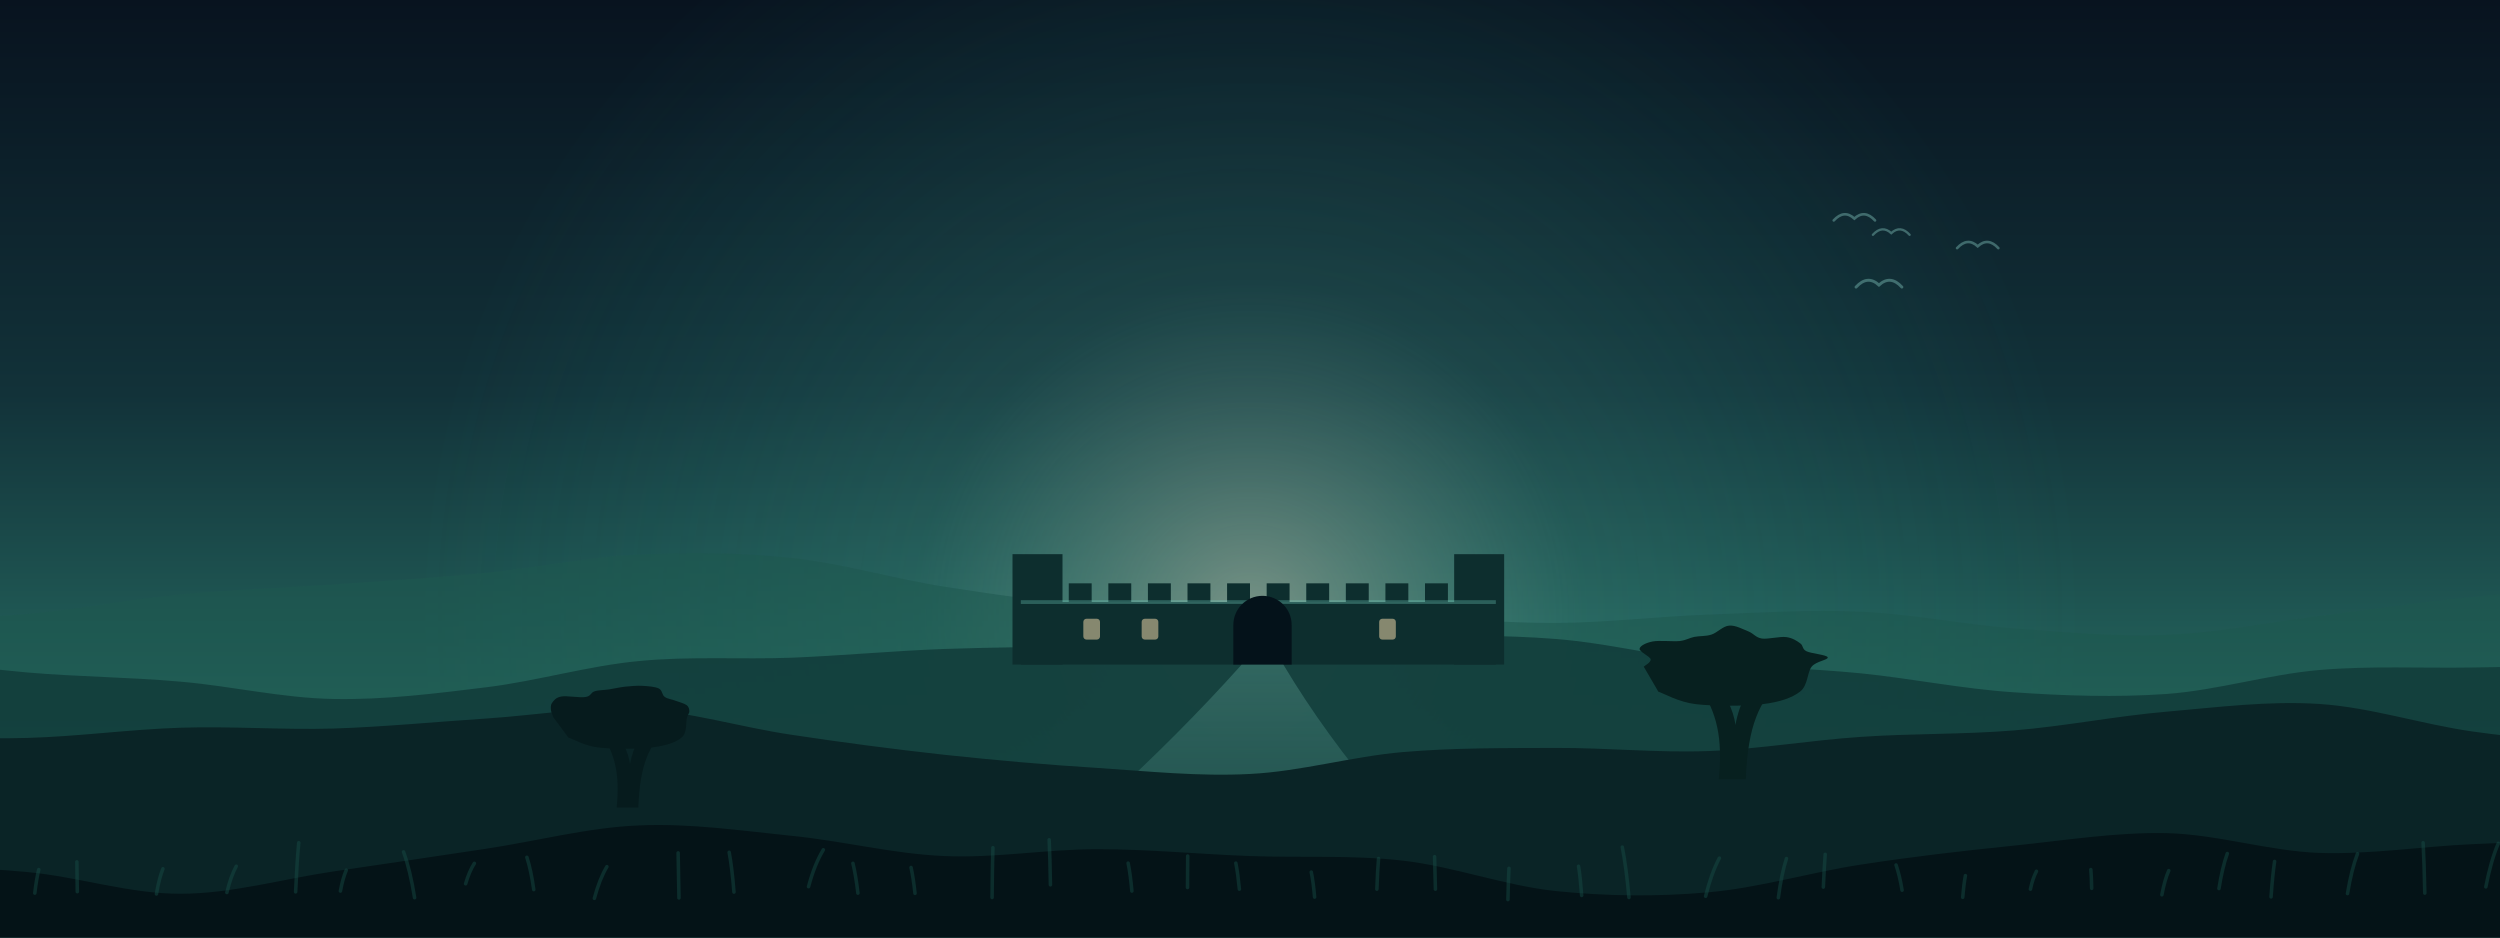
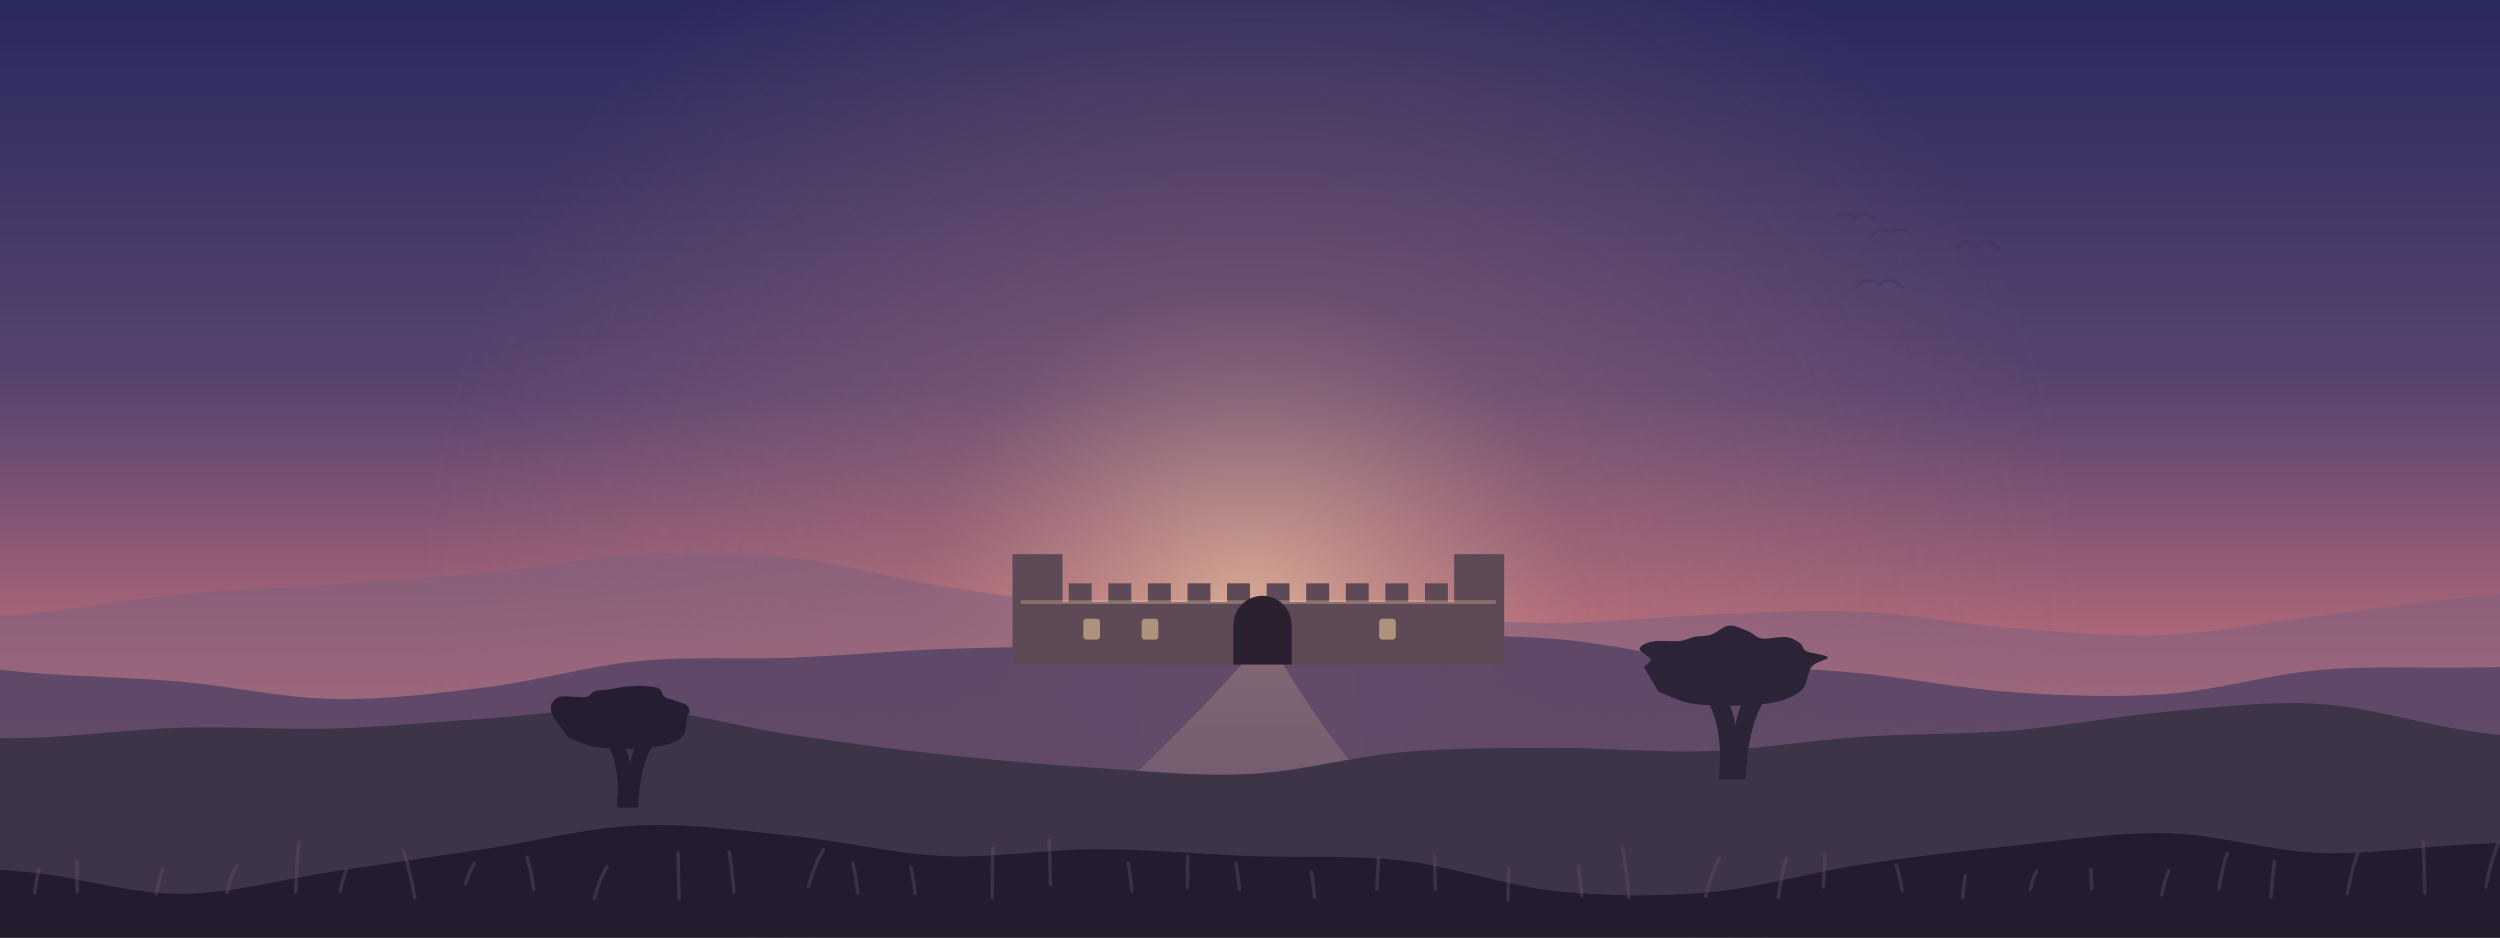
<svg xmlns="http://www.w3.org/2000/svg" viewBox="0 0 1200 450" width="1200" height="450" preserveAspectRatio="xMidYMid slice">
  <defs>
    <linearGradient id="g1" x1="0" y1="0" x2="0" y2="450" gradientUnits="userSpaceOnUse">
-       <stop offset="0" stop-color="#08131F" />
-       <stop offset="0.42" stop-color="#123239" />
-       <stop offset="0.75" stop-color="#24655D" />
-       <stop offset="1" stop-color="#5AA48C" />
+       <stop offset="0" stop-color="#2A2A5E" />
+       <stop offset="0.42" stop-color="#5A4470" />
+       <stop offset="0.75" stop-color="#C2707A" />
+       <stop offset="1" stop-color="#F5B172" />
    </linearGradient>
    <radialGradient id="g2" cx="600" cy="296" r="400" gradientUnits="userSpaceOnUse">
-       <stop offset="0" stop-color="#FFEFD4" stop-opacity="0.4" />
-       <stop offset="0.4" stop-color="#5FCDB4" stop-opacity="0.14" />
-       <stop offset="1" stop-color="#2DD4BF" stop-opacity="0" />
+       <stop offset="0" stop-color="#FFDCA8" stop-opacity="0.6" />
+       <stop offset="0.4" stop-color="#D08A80" stop-opacity="0.22" />
+       <stop offset="1" stop-color="#D08A80" stop-opacity="0" />
    </radialGradient>
    <linearGradient id="g3" x1="0" y1="319" x2="0" y2="450" gradientUnits="userSpaceOnUse">
-       <stop offset="0" stop-color="#8FE4D2" stop-opacity="0.22" />
-       <stop offset="1" stop-color="#8FE4D2" stop-opacity="0.02" />
+       <stop offset="0" stop-color="#F0C89A" stop-opacity="0.22" />
+       <stop offset="1" stop-color="#F0C89A" stop-opacity="0.02" />
    </linearGradient>
  </defs>
  <rect width="1200" height="450" fill="url(#g1)" />
  <rect width="1200" height="450" fill="url(#g2)" />
-   <g fill="none" stroke="#9AE6DA" stroke-width="1.4" stroke-linecap="round" opacity="0.35">
+   <g fill="none" stroke="#3E3050" stroke-width="1.4" stroke-linecap="round" opacity="0.35">
    <path transform="translate(890.1 105.8) scale(0.9)" d="M-11 0q5.5 -6 11 -1q5.5 -5 11 1" />
    <path transform="translate(901.9 137.8) scale(1)" d="M-11 0q5.5 -6 11 -1q5.5 -5 11 1" />
    <path transform="translate(907.8 112.7) scale(0.8)" d="M-11 0q5.5 -6 11 -1q5.5 -5 11 1" />
    <path transform="translate(949.3 119.1) scale(0.9)" d="M-11 0q5.5 -6 11 -1q5.5 -5 11 1" />
  </g>
-   <path d="M-60 298.2C-47.8 297.6 -11.1 296.8 13.3 294.6C37.8 292.5 62.2 287.6 86.7 285.3C111.1 282.9 135.6 282.2 160 280.5C184.4 278.8 208.9 277.3 233.3 274.9C257.8 272.5 282.2 267.3 306.7 266.1C331.1 264.9 355.6 265.2 380 267.8C404.4 270.4 428.9 277.8 453.3 281.6C477.8 285.4 502.2 289 526.7 290.7C551.1 292.4 575.6 291 600 291.8C624.4 292.6 648.9 294.4 673.3 295.6C697.8 296.8 722.2 299.1 746.7 299C771.1 298.9 795.6 295.9 820 295C844.4 294.1 868.9 292.5 893.3 293.6C917.8 294.7 942.2 299.7 966.7 301.6C991.1 303.4 1015.6 305.7 1040 304.7C1064.4 303.7 1088.9 298.7 1113.3 295.6C1137.8 292.6 1162.2 288.9 1186.7 286.5C1211.1 284 1247.8 281.9 1260 281L1260 490L-60 490Z" fill="#1E574F" opacity="0.55" />
-   <path d="M-60 314.5C-47.8 315.9 -11.1 320.6 13.3 322.8C37.8 324.9 62.2 325 86.7 327.2C111.1 329.3 135.6 335.1 160 335.5C184.4 336 208.9 332.9 233.3 329.9C257.8 326.9 282.2 319.6 306.7 317.3C331.1 314.9 355.6 316.6 380 315.7C404.4 314.7 428.9 312.4 453.3 311.5C477.8 310.7 502.2 310.3 526.7 310.6C551.1 311 575.6 314.5 600 313.8C624.4 313 648.9 307.3 673.3 306.1C697.8 304.9 722.2 304.8 746.7 306.7C771.1 308.6 795.6 314.8 820 317.6C844.4 320.3 868.9 320.8 893.3 323.2C917.8 325.7 942.2 330.7 966.7 332.3C991.1 334 1015.6 334.8 1040 333.1C1064.4 331.3 1088.9 323.7 1113.3 321.6C1137.8 319.5 1162.2 320.8 1186.7 320.4C1211.1 320 1247.8 319.4 1260 319.2L1260 490L-60 490Z" fill="#123D3B" opacity="0.9" />
-   <g fill="#0D2E2E">
+   <path d="M-60 298.2C-47.8 297.6 -11.1 296.8 13.3 294.6C37.8 292.5 62.2 287.6 86.7 285.3C111.1 282.9 135.6 282.2 160 280.5C184.4 278.8 208.9 277.3 233.3 274.9C257.8 272.5 282.2 267.3 306.7 266.1C331.1 264.9 355.6 265.2 380 267.8C404.4 270.4 428.9 277.8 453.3 281.6C477.8 285.4 502.2 289 526.7 290.7C551.1 292.4 575.6 291 600 291.8C624.4 292.6 648.9 294.4 673.3 295.6C697.8 296.8 722.2 299.1 746.7 299C771.1 298.9 795.6 295.9 820 295C844.4 294.1 868.9 292.5 893.3 293.6C917.8 294.7 942.2 299.7 966.7 301.6C991.1 303.4 1015.6 305.7 1040 304.7C1064.4 303.7 1088.9 298.7 1113.3 295.6C1137.8 292.6 1162.2 288.9 1186.7 286.5C1211.1 284 1247.8 281.9 1260 281L1260 490L-60 490Z" fill="#7E5E7E" opacity="0.55" />
+   <path d="M-60 314.5C-47.8 315.9 -11.1 320.6 13.3 322.8C37.8 324.9 62.2 325 86.7 327.2C111.1 329.3 135.6 335.1 160 335.5C184.4 336 208.9 332.9 233.3 329.9C257.8 326.9 282.2 319.6 306.7 317.3C331.1 314.9 355.6 316.6 380 315.7C404.4 314.7 428.9 312.4 453.3 311.5C477.8 310.7 502.2 310.3 526.7 310.6C551.1 311 575.6 314.5 600 313.8C624.4 313 648.9 307.3 673.3 306.1C697.8 304.9 722.2 304.8 746.7 306.7C771.1 308.6 795.6 314.8 820 317.6C844.4 320.3 868.9 320.8 893.3 323.2C917.8 325.7 942.2 330.7 966.7 332.3C991.1 334 1015.6 334.8 1040 333.1C1064.4 331.3 1088.9 323.7 1113.3 321.6C1137.8 319.5 1162.2 320.8 1186.7 320.4C1211.1 320 1247.8 319.4 1260 319.2L1260 490L-60 490Z" fill="#5A4666" opacity="0.9" />
+   <g fill="#5E4A56">
    <rect x="490" y="289" width="228" height="30" />
    <rect x="486" y="266" width="24" height="53" />
    <rect x="698" y="266" width="24" height="53" />
    <rect x="494" y="280" width="11" height="9" />
    <rect x="513" y="280" width="11" height="9" />
    <rect x="532" y="280" width="11" height="9" />
    <rect x="551" y="280" width="11" height="9" />
    <rect x="570" y="280" width="11" height="9" />
    <rect x="589" y="280" width="11" height="9" />
    <rect x="608" y="280" width="11" height="9" />
    <rect x="627" y="280" width="11" height="9" />
    <rect x="646" y="280" width="11" height="9" />
    <rect x="665" y="280" width="11" height="9" />
    <rect x="684" y="280" width="11" height="9" />
    <rect x="703" y="280" width="11" height="9" />
  </g>
-   <path d="M490 289L718 289" stroke="#7BE0CE" stroke-width="1.8" opacity="0.28" />
-   <path d="M592 319L592 300A14 14 0 0 1 620 300L620 319Z" fill="#04121A" />
-   <g fill="#FFE2B0" opacity="0.5">
+   <path d="M490 289L718 289" stroke="#FFD9A8" stroke-width="1.8" opacity="0.28" />
+   <path d="M592 319L592 300A14 14 0 0 1 620 300L620 319Z" fill="#2A2030" />
+   <g fill="#FFD9A0" opacity="0.5">
    <rect x="520" y="297" width="8" height="10" rx="1.5" />
    <rect x="548" y="297" width="8" height="10" rx="1.5" />
    <rect x="662" y="297" width="8" height="10" rx="1.5" />
  </g>
  <path d="M596 319L616 319Q656 386 728 450L452 450Q536 386 596 319Z" fill="url(#g3)" />
-   <path d="M-60 353.5C-47.8 353.6 -11.1 354.9 13.3 354.2C37.8 353.5 62.2 350.1 86.7 349.3C111.1 348.5 135.6 350.4 160 349.7C184.4 348.9 208.9 346.5 233.3 344.9C257.8 343.3 282.2 338.9 306.7 340.2C331.1 341.6 355.6 349.1 380 352.7C404.4 356.4 428.9 359.6 453.3 362.3C477.8 364.9 502.2 367.1 526.7 368.6C551.1 370.2 575.6 372.8 600 371.5C624.4 370.3 648.9 363.1 673.3 361C697.8 358.9 722.2 359.1 746.7 359C771.1 358.9 795.6 361.4 820 360.5C844.4 359.6 868.9 355.3 893.3 353.7C917.8 352 942.2 352.6 966.7 350.6C991.1 348.6 1015.6 343.7 1040 341.6C1064.4 339.5 1088.9 336.3 1113.3 337.9C1137.8 339.5 1162.2 347.6 1186.7 351.1C1211.1 354.6 1247.8 357.5 1260 358.8L1260 490L-60 490Z" fill="#0A2426" />
-   <g transform="translate(830 372) scale(1)" fill="#07201F">
+   <path d="M-60 353.5C-47.8 353.6 -11.1 354.9 13.3 354.2C37.8 353.5 62.2 350.1 86.7 349.3C111.1 348.5 135.6 350.4 160 349.7C184.4 348.9 208.9 346.5 233.3 344.9C257.8 343.3 282.2 338.9 306.7 340.2C331.1 341.6 355.6 349.1 380 352.7C404.4 356.4 428.9 359.6 453.3 362.3C477.8 364.9 502.2 367.1 526.7 368.6C551.1 370.2 575.6 372.8 600 371.5C624.4 370.3 648.9 363.1 673.3 361C697.8 358.9 722.2 359.1 746.7 359C771.1 358.9 795.6 361.4 820 360.5C844.4 359.6 868.9 355.3 893.3 353.7C917.8 352 942.2 352.6 966.7 350.6C991.1 348.6 1015.6 343.7 1040 341.6C1064.4 339.5 1088.9 336.3 1113.3 337.9C1137.8 339.5 1162.2 347.6 1186.7 351.1C1211.1 354.6 1247.8 357.5 1260 358.8L1260 490L-60 490Z" fill="#3E3448" />
+   <g transform="translate(830 372) scale(1)" fill="#2A2436">
    <path d="M-5 2c2 -20 -1 -32 -9 -44l7 -5c5 9 9 15 10 23c2 -11 7 -20 15 -27l6 6c-9 10 -15 20 -16 47Z" />
    <path d="M-41 -52C-40.4 -52.6 -37.4 -54.1 -37.7 -55.6C-38.1 -57 -43.1 -59.1 -43 -60.6C-42.8 -62 -39.9 -63.5 -36.7 -64.1C-33.5 -64.7 -27.1 -64 -23.8 -64.3C-20.5 -64.7 -19.2 -65.8 -16.7 -66.3C-14.2 -66.8 -11.3 -66.5 -8.5 -67.4C-5.7 -68.3 -3 -71.5 0 -71.7C3 -72 6.7 -69.9 9.3 -68.9C11.9 -67.8 12.7 -66 15.7 -65.5C18.7 -65.1 24.3 -66.6 27.4 -66.2C30.4 -65.8 32.5 -64.4 34.1 -63.2C35.7 -62.1 34.9 -60.5 37.1 -59.4C39.3 -58.3 46.9 -57.7 47.3 -56.5C47.7 -55.2 41.8 -54.7 39.6 -52C37.4 -49.3 37.9 -43 34 -40C30.1 -37 24.3 -35 16 -34C7.7 -33 -7.7 -33 -16 -34C-24.3 -35 -31 -39 -34 -40Z" />
  </g>
-   <g transform="translate(300 386) scale(0.8)" fill="#061B1D">
+   <g transform="translate(300 386) scale(0.8)" fill="#241E30">
    <path d="M-5 2c2 -20 -1 -32 -9 -44l7 -5c5 9 9 15 10 23c2 -11 7 -20 15 -27l6 6c-9 10 -15 20 -16 47Z" />
    <path d="M-42.9 -52C-43.1 -52.7 -44.2 -54.7 -44.4 -56.2C-44.5 -57.6 -44.8 -59.3 -43.8 -60.7C-42.8 -62.1 -41.6 -64 -38.2 -64.6C-34.9 -65.2 -27 -63.7 -23.7 -64.3C-20.3 -64.8 -20.7 -66.9 -18.3 -67.7C-15.9 -68.5 -12.4 -68.4 -9.3 -68.9C-6.3 -69.4 -3.3 -70.1 0 -70.5C3.3 -70.8 7.1 -71.2 10.5 -71C13.9 -70.8 18.1 -70.5 20.3 -69.4C22.5 -68.3 22.1 -65.6 23.8 -64.4C25.5 -63.1 28.3 -62.9 30.5 -62C32.7 -61.2 35.7 -60.4 37 -59.4C38.4 -58.3 38.6 -56.9 38.6 -55.6C38.6 -54.4 38 -54.6 37.2 -52C36.4 -49.4 37.5 -43 34 -40C30.5 -37 24.3 -35 16 -34C7.7 -33 -7.7 -33 -16 -34C-24.3 -35 -31 -39 -34 -40Z" />
  </g>
-   <path d="M-60 415C-47.8 415.6 -11.1 416.2 13.3 418.6C37.8 420.9 62.2 429.1 86.7 429C111.1 429 135.6 421.9 160 418.3C184.4 414.7 208.9 411.1 233.3 407.4C257.8 403.7 282.2 397.2 306.7 396.2C331.1 395.1 355.6 398.7 380 401.2C404.4 403.6 428.9 409.9 453.3 410.9C477.8 412 502.2 407.6 526.7 407.6C551.1 407.6 575.6 410 600 410.9C624.4 411.8 648.9 410.3 673.3 413.1C697.8 415.9 722.2 425.1 746.7 427.7C771.1 430.2 795.6 430.5 820 428.3C844.4 426.2 868.9 418.7 893.3 415C917.8 411.2 942.2 408.4 966.7 405.9C991.1 403.4 1015.6 399.4 1040 399.9C1064.4 400.5 1088.9 408.5 1113.3 409.4C1137.8 410.2 1162.2 406.3 1186.7 405.2C1211.1 404 1247.8 403 1260 402.6L1260 490L-60 490Z" fill="#041317" />
-   <g fill="none" stroke="#175049" stroke-width="1.7" stroke-linecap="round" opacity="0.42">
+   <path d="M-60 415C-47.8 415.6 -11.1 416.2 13.3 418.6C37.8 420.9 62.2 429.1 86.7 429C111.1 429 135.6 421.9 160 418.3C184.4 414.7 208.9 411.1 233.3 407.4C257.8 403.7 282.2 397.2 306.7 396.2C331.1 395.1 355.6 398.7 380 401.2C404.4 403.6 428.9 409.9 453.3 410.9C477.8 412 502.2 407.6 526.7 407.6C551.1 407.6 575.6 410 600 410.9C624.4 411.8 648.9 410.3 673.3 413.1C697.8 415.9 722.2 425.1 746.7 427.7C771.1 430.2 795.6 430.5 820 428.3C844.4 426.2 868.9 418.7 893.3 415C917.8 411.2 942.2 408.4 966.7 405.9C991.1 403.4 1015.6 399.4 1040 399.9C1064.4 400.5 1088.9 408.5 1113.3 409.4C1137.8 410.2 1162.2 406.3 1186.7 405.2C1211.1 404 1247.8 403 1260 402.6L1260 490L-60 490Z" fill="#221C2E" />
+   <g fill="none" stroke="#5E4E62" stroke-width="1.7" stroke-linecap="round" opacity="0.42">
    <path d="M-25.8 428.6q1.2 -5.2 3 -8.7M16.7 428.7q0.8 -6.8 1.9 -11.3M37.1 428q-0.1 -8.6 -0.2 -14.3M75.1 429.1q1.2 -7.3 3.1 -12.1M108.9 428.4q1.8 -7.6 4.5 -12.6M141.9 428.1q0.6 -14.2 1.5 -23.6M163.4 427.7q1.1 -6 2.8 -10M199 430.9q-2.1 -13.2 -5.3 -22M223.5 424.2q1.7 -5.9 4.2 -9.8M256.2 427q-1.3 -9.3 -3.3 -15.5M285.3 431.2q2.4 -9.1 6 -15.2M325.9 431q-0.2 -12.9 -0.4 -21.6M352.3 428.2q-0.9 -11.5 -2.3 -19.1M388.1 425.6q2.8 -10.6 7.1 -17.7M411.8 428.7q-1 -8.6 -2.4 -14.3M439.2 428.8q-0.8 -7.4 -1.9 -12.4M476.2 430.8q0.1 -14.3 0.4 -23.9M504.2 424.7q-0.2 -13 -0.6 -21.6M543.3 427.7q-0.7 -8 -1.8 -13.4M570 426q0.1 -9.1 0.1 -15.1M594.9 426.8q-0.7 -7.5 -1.7 -12.5M631 430.6q-0.6 -7.2 -1.6 -12M660.9 426.8q0.3 -8.8 0.8 -14.7M689 426.8q-0.2 -9.4 -0.4 -15.6M723.8 431.8q0.2 -9 0.5 -15M759.2 429.8q-0.6 -8.4 -1.5 -14M781.9 430.8q-1.3 -14.5 -3.2 -24.2M818.7 430.2q2.7 -11 6.6 -18.3M853.6 430.9q1.5 -11.3 3.9 -18.8M875.2 425.8q0.4 -9.4 0.9 -15.7M913 427.3q-1.2 -7.2 -2.9 -12.1M942.1 430.7q0.5 -6.3 1.3 -10.4M974.6 426.8q1.1 -5.2 2.9 -8.6M1004 426.4q-0.1 -5.4 -0.4 -9M1037.7 429.5q1.3 -7 3.3 -11.6M1065.1 426.5q1.6 -10.1 4 -16.8M1090.1 430.5q0.7 -10.2 1.7 -17M1126.8 428.9q1.9 -11.5 4.8 -19.1M1163.9 428.7q-0.3 -14.5 -0.8 -24.2M1193.2 425.7q2.4 -12.5 6 -20.9" />
  </g>
</svg>
